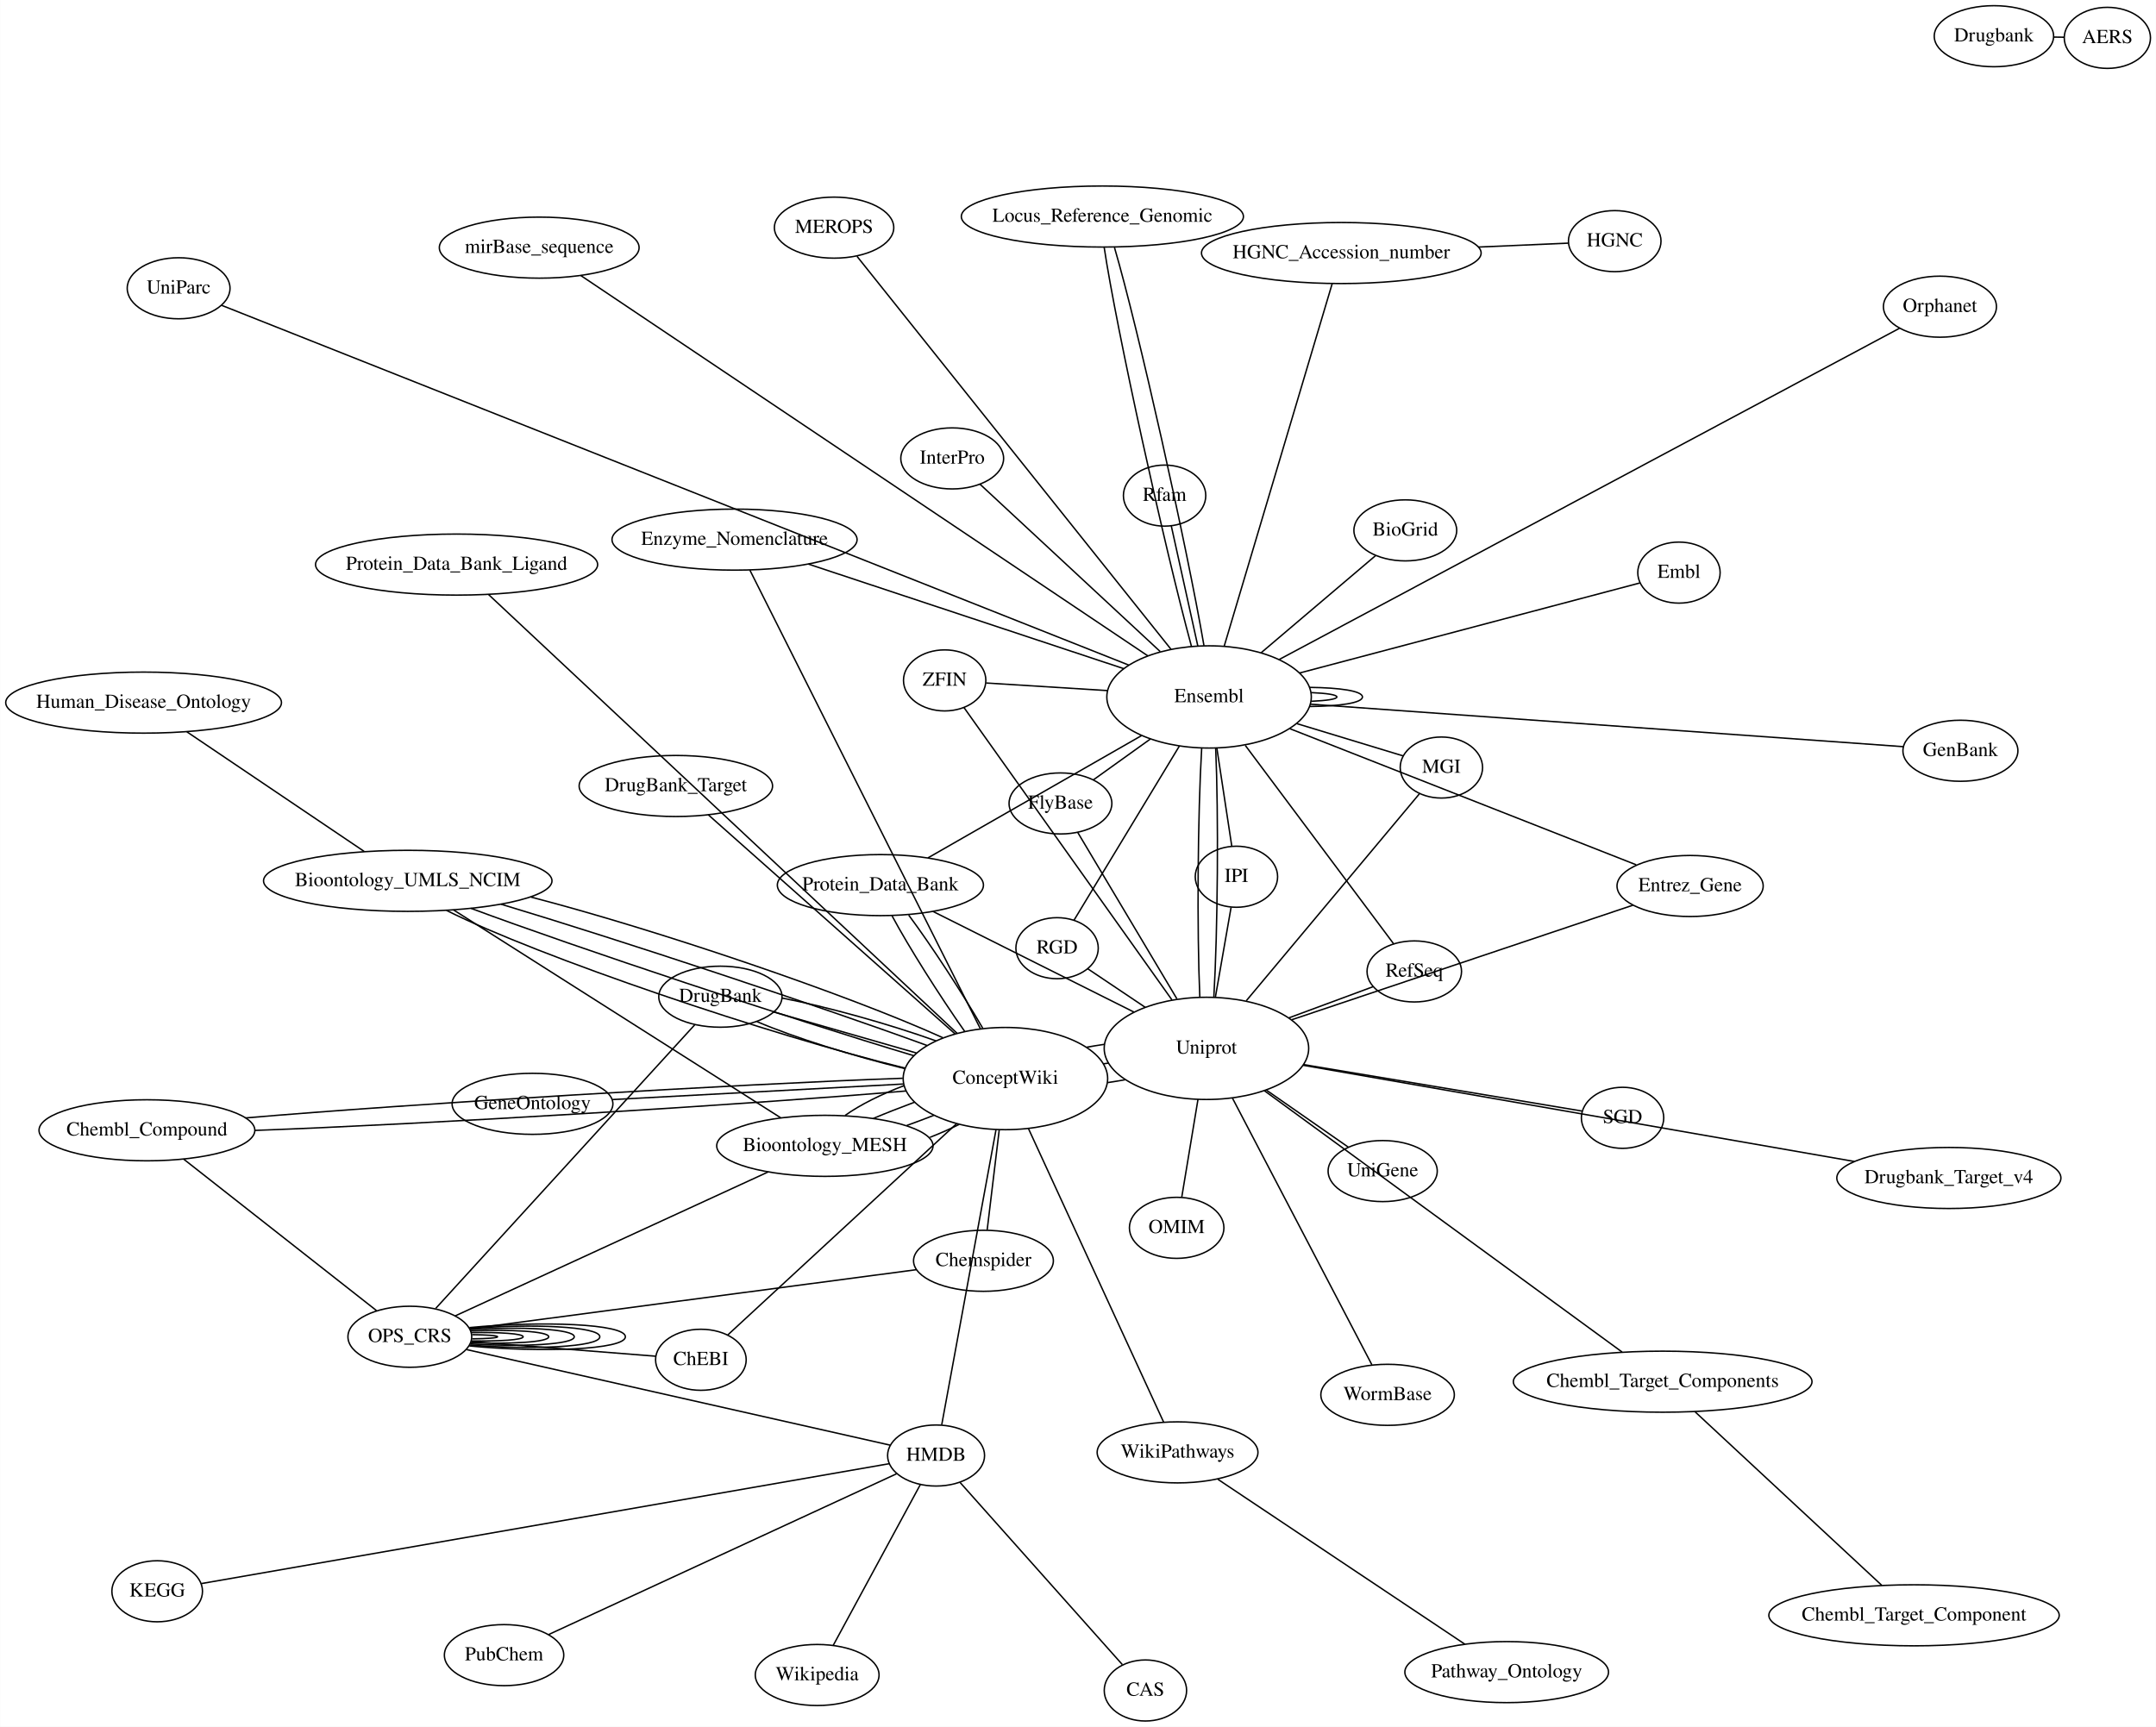
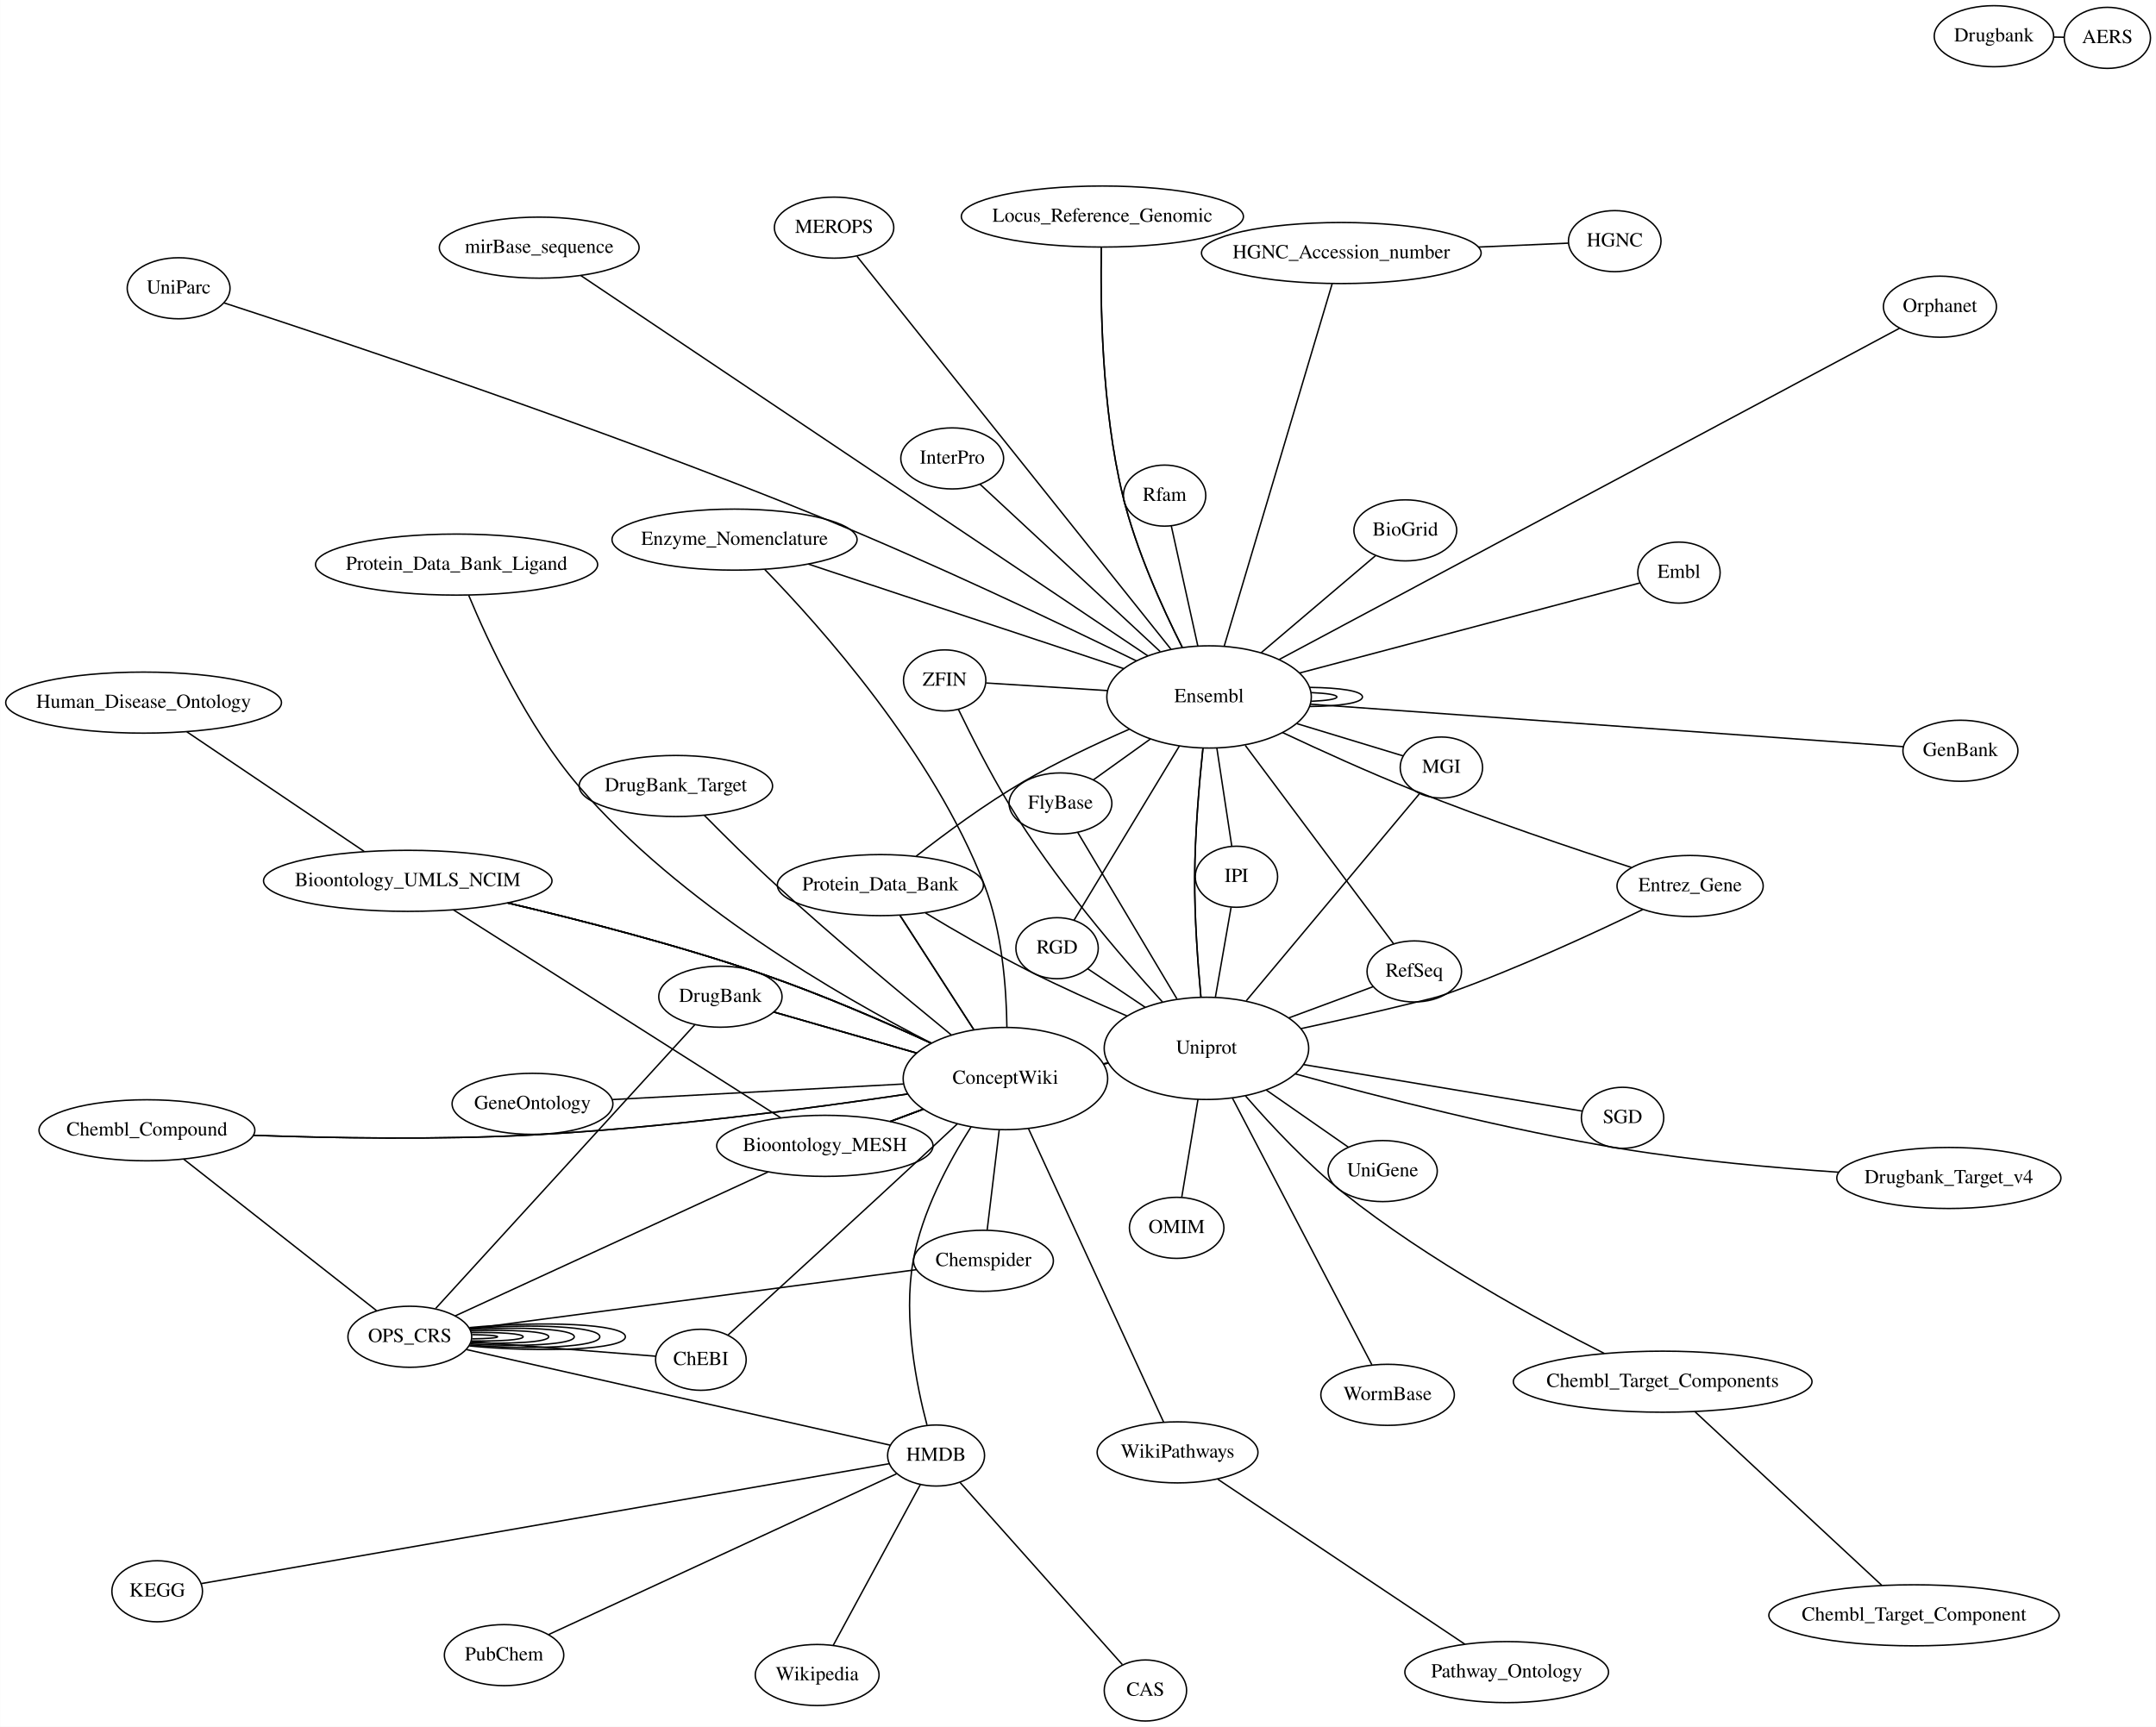
<svg xmlns="http://www.w3.org/2000/svg" width="1518pt" height="1216pt" viewBox="0.00 0.00 1518.08 1216.17">
  <g id="graph0" class="graph" transform="scale(1 1) rotate(0) translate(4 1212.17)">
    <polygon fill="white" stroke="none" points="-4,4 -4,-1212.17 1514.08,-1212.17 1514.08,4 -4,4" />
    <g id="node1" class="node">
      <ellipse fill="none" stroke="black" cx="703.926" cy="-452.494" rx="72" ry="36" />
      <text text-anchor="middle" x="703.926" y="-448.794" font-family="Times,serif" font-size="14.00">ConceptWiki</text>
    </g>
    <g id="node3" class="node">
      <ellipse fill="none" stroke="black" cx="845.485" cy="-473.756" rx="72" ry="36" />
      <text text-anchor="middle" x="845.485" y="-470.056" font-family="Times,serif" font-size="14.00">Uniprot</text>
    </g>
    <g id="edge28" class="edge">
-       <path fill="none" stroke="black" d="M761.158,-474.578C765.232,-475.306 769.369,-475.982 773.51,-476.596" />
+       <path fill="none" stroke="black" d="M773.047,-462.875C774.17,-463.044 775.293,-463.213 776.416,-463.381" />
    </g>
    <g id="edge29" class="edge">
-       <path fill="none" stroke="black" d="M775.881,-449.651C780.062,-450.27 784.237,-450.952 788.348,-451.688" />
+       <path fill="none" stroke="black" d="M773.047,-462.875C774.17,-463.044 775.293,-463.213 776.416,-463.381" />
    </g>
    <g id="edge30" class="edge">
      <path fill="none" stroke="black" d="M773.047,-462.875C774.17,-463.044 775.293,-463.213 776.416,-463.381" />
    </g>
    <g id="node6" class="node">
      <ellipse fill="none" stroke="black" cx="655.101" cy="-186.992" rx="34.146" ry="21.5" />
      <text text-anchor="middle" x="655.101" y="-183.292" font-family="Times,serif" font-size="14.00">HMDB</text>
    </g>
    <g id="edge8" class="edge">
-       <path fill="none" stroke="black" d="M697.291,-416.411C686.991,-360.406 667.473,-254.267 659.09,-208.683" />
+       <path fill="none" stroke="black" d="M679.755,-418.481C663.917,-393.659 645.057,-358.461 638.949,-324.001 631.76,-283.437 641.522,-235.533 648.703,-208.463" />
    </g>
    <g id="node13" class="node">
      <ellipse fill="none" stroke="black" cx="489.483" cy="-254.425" rx="31.911" ry="21.5" />
      <text text-anchor="middle" x="489.483" y="-250.725" font-family="Times,serif" font-size="14.00">ChEBI</text>
    </g>
    <g id="edge7" class="edge">
-       <path fill="none" stroke="black" d="M669.472,-420.67C623.772,-378.46 544.678,-305.405 508.516,-272.005" />
+       <path fill="none" stroke="black" d="M670.089,-420.597C664.564,-415.417 658.894,-410.119 653.529,-405.133 601.398,-356.695 539.459,-300.031 508.742,-271.988" />
    </g>
    <g id="node14" class="node">
      <ellipse fill="none" stroke="black" cx="99.398" cy="-416.067" rx="75.993" ry="21.5" />
      <text text-anchor="middle" x="99.398" y="-412.367" font-family="Times,serif" font-size="14.00">Chembl_Compound</text>
    </g>
    <g id="edge9" class="edge">
-       <path fill="none" stroke="black" d="M633.964,-443.753C519.644,-433.929 293.722,-420.269 175.525,-415.989" />
+       <path fill="none" stroke="black" d="M634.958,-441.604C567.776,-431.629 462.651,-417.694 370.941,-412.8 304.559,-409.258 228.926,-410.609 174.37,-412.537" />
    </g>
    <g id="edge10" class="edge">
-       <path fill="none" stroke="black" d="M631.632,-452.708C514.363,-448.584 284.198,-434.695 168.81,-424.76" />
+       <path fill="none" stroke="black" d="M634.958,-441.604C567.776,-431.629 462.651,-417.694 370.941,-412.8 304.559,-409.258 228.926,-410.609 174.37,-412.537" />
    </g>
    <g id="node15" class="node">
      <ellipse fill="none" stroke="black" cx="688.465" cy="-324.145" rx="49.234" ry="21.5" />
      <text text-anchor="middle" x="688.465" y="-320.445" font-family="Times,serif" font-size="14.00">Chemspider</text>
    </g>
    <g id="edge11" class="edge">
      <path fill="none" stroke="black" d="M699.578,-416.4C696.845,-393.711 693.409,-365.19 691.087,-345.912" />
    </g>
    <g id="node16" class="node">
      <ellipse fill="none" stroke="black" cx="503.225" cy="-510.161" rx="43.399" ry="21.5" />
      <text text-anchor="middle" x="503.225" y="-506.461" font-family="Times,serif" font-size="14.00">DrugBank</text>
    </g>
    <g id="edge12" class="edge">
-       <path fill="none" stroke="black" d="M633.277,-459.456C597.075,-468.278 555.218,-481.366 528.961,-492.613" />
+       <path fill="none" stroke="black" d="M641.249,-470.503C608.239,-479.987 568.868,-491.3 540.639,-499.411" />
    </g>
    <g id="edge13" class="edge">
-       <path fill="none" stroke="black" d="M655.035,-479.039C621.862,-490.925 578.427,-503.075 546.504,-509.235" />
+       <path fill="none" stroke="black" d="M641.249,-470.503C608.239,-479.987 568.868,-491.3 540.639,-499.411" />
    </g>
    <g id="edge14" class="edge">
      <path fill="none" stroke="black" d="M641.249,-470.503C608.239,-479.987 568.868,-491.3 540.639,-499.411" />
    </g>
    <g id="node17" class="node">
      <ellipse fill="none" stroke="black" cx="471.852" cy="-658.569" rx="68.107" ry="21.5" />
      <text text-anchor="middle" x="471.852" y="-654.869" font-family="Times,serif" font-size="14.00">DrugBank_Target</text>
    </g>
    <g id="edge15" class="edge">
-       <path fill="none" stroke="black" d="M668.427,-484.016C620.176,-526.861 535.266,-602.259 494.691,-638.289" />
+       <path fill="none" stroke="black" d="M665.746,-483.297C632.617,-510.359 583.675,-551.145 542.704,-588.569 525.085,-604.662 505.873,-623.746 491.905,-637.92" />
    </g>
    <g id="node18" class="node">
      <ellipse fill="none" stroke="black" cx="513.184" cy="-832.097" rx="86.296" ry="21.5" />
      <text text-anchor="middle" x="513.184" y="-828.397" font-family="Times,serif" font-size="14.00">Enzyme_Nomenclature</text>
    </g>
    <g id="edge16" class="edge">
-       <path fill="none" stroke="black" d="M686.324,-487.525C647.496,-564.797 555.458,-747.965 523.968,-810.635" />
+       <path fill="none" stroke="black" d="M704.973,-488.728C704.621,-516.932 701.525,-556.587 689.073,-588.946 653.336,-681.82 573.015,-771.46 534.532,-810.993" />
    </g>
    <g id="node19" class="node">
      <ellipse fill="none" stroke="black" cx="576.791" cy="-405.109" rx="76.177" ry="21.5" />
      <text text-anchor="middle" x="576.791" y="-401.409" font-family="Times,serif" font-size="14.00">Bioontology_MESH</text>
    </g>
    <g id="edge17" class="edge">
-       <path fill="none" stroke="black" d="M671.332,-420.215C664.899,-416.962 657.918,-413.876 650.758,-411.093" />
+       <path fill="none" stroke="black" d="M645.939,-430.881C638.211,-428.001 630.373,-425.079 622.885,-422.288" />
    </g>
    <g id="edge18" class="edge">
-       <path fill="none" stroke="black" d="M632.542,-447.497C616.793,-441.572 601.686,-434.112 591.101,-426.565" />
+       <path fill="none" stroke="black" d="M645.939,-430.881C638.211,-428.001 630.373,-425.079 622.885,-422.288" />
    </g>
    <g id="edge19" class="edge">
-       <path fill="none" stroke="black" d="M639.864,-435.818C629.858,-432.118 619.869,-428.187 610.886,-424.393" />
+       <path fill="none" stroke="black" d="M645.939,-430.881C638.211,-428.001 630.373,-425.079 622.885,-422.288" />
    </g>
    <g id="edge20" class="edge">
-       <path fill="none" stroke="black" d="M653.441,-426.566C647.2,-424.131 640.784,-421.727 634.446,-419.448" />
+       <path fill="none" stroke="black" d="M645.939,-430.881C638.211,-428.001 630.373,-425.079 622.885,-422.288" />
    </g>
    <g id="node20" class="node">
      <ellipse fill="none" stroke="black" cx="283.07" cy="-591.758" rx="101.569" ry="21.5" />
      <text text-anchor="middle" x="283.07" y="-588.058" font-family="Times,serif" font-size="14.00">Bioontology_UMLS_NCIM</text>
    </g>
    <g id="edge21" class="edge">
-       <path fill="none" stroke="black" d="M633.396,-459.835C538.675,-482.868 374.968,-538.444 310.331,-570.952" />
+       <path fill="none" stroke="black" d="M651.542,-477.462C618.356,-492.674 574.257,-511.786 534.03,-525.659 474.079,-546.334 404.189,-564.255 353.412,-576.201" />
    </g>
    <g id="edge22" class="edge">
-       <path fill="none" stroke="black" d="M659.884,-481.268C591.336,-512.288 458.057,-557.416 369.765,-580.346" />
+       <path fill="none" stroke="black" d="M651.542,-477.462C618.356,-492.674 574.257,-511.786 534.03,-525.659 474.079,-546.334 404.189,-564.255 353.412,-576.201" />
    </g>
    <g id="edge23" class="edge">
-       <path fill="none" stroke="black" d="M648.672,-475.822C571.389,-504.068 431.269,-550.514 348.75,-575.306" />
+       <path fill="none" stroke="black" d="M651.542,-477.462C618.356,-492.674 574.257,-511.786 534.03,-525.659 474.079,-546.334 404.189,-564.255 353.412,-576.201" />
    </g>
    <g id="edge24" class="edge">
-       <path fill="none" stroke="black" d="M639.354,-468.613C553.026,-494.508 402.254,-544.603 327.578,-572.391" />
+       <path fill="none" stroke="black" d="M651.542,-477.462C618.356,-492.674 574.257,-511.786 534.03,-525.659 474.079,-546.334 404.189,-564.255 353.412,-576.201" />
    </g>
    <g id="node21" class="node">
      <ellipse fill="none" stroke="black" cx="615.889" cy="-588.758" rx="72.576" ry="21.5" />
      <text text-anchor="middle" x="615.889" y="-585.058" font-family="Times,serif" font-size="14.00">Protein_Data_Bank</text>
    </g>
    <g id="edge25" class="edge">
-       <path fill="none" stroke="black" d="M675.246,-485.723C657.408,-511.072 635.833,-545.208 624.084,-567.137" />
+       <path fill="none" stroke="black" d="M681.711,-486.879C665.309,-512.266 643.503,-546.016 629.578,-567.569" />
    </g>
    <g id="edge26" class="edge">
-       <path fill="none" stroke="black" d="M687.968,-487.955C673.26,-513.257 651.63,-546.394 635.807,-567.666" />
+       <path fill="none" stroke="black" d="M681.711,-486.879C665.309,-512.266 643.503,-546.016 629.578,-567.569" />
    </g>
    <g id="node22" class="node">
      <ellipse fill="none" stroke="black" cx="317.452" cy="-814.514" rx="99.334" ry="21.5" />
      <text text-anchor="middle" x="317.452" y="-810.814" font-family="Times,serif" font-size="14.00">Protein_Data_Bank_Ligand</text>
    </g>
    <g id="edge27" class="edge">
-       <path fill="none" stroke="black" d="M669.968,-484.303C592.607,-556.769 404.954,-732.549 340.014,-793.38" />
+       <path fill="none" stroke="black" d="M651.841,-477.387C586.555,-510.79 474.599,-575.628 403.399,-658.53 367.037,-700.868 339.224,-761.048 325.981,-792.862" />
    </g>
    <g id="node23" class="node">
      <ellipse fill="none" stroke="black" cx="370.903" cy="-434.7" rx="56.62" ry="21.5" />
      <text text-anchor="middle" x="370.903" y="-431" font-family="Times,serif" font-size="14.00">GeneOntology</text>
    </g>
    <g id="edge31" class="edge">
      <path fill="none" stroke="black" d="M632.075,-448.655C570.697,-445.375 483.622,-440.723 427.198,-437.708" />
    </g>
    <g id="node24" class="node">
      <ellipse fill="none" stroke="black" cx="825.146" cy="-189.203" rx="56.62" ry="21.5" />
      <text text-anchor="middle" x="825.146" y="-185.503" font-family="Times,serif" font-size="14.00">WikiPathways</text>
    </g>
    <g id="edge32" class="edge">
      <path fill="none" stroke="black" d="M720.149,-417.258C745.696,-361.768 794.535,-255.69 815.354,-210.472" />
    </g>
    <g id="node2" class="node">
      <ellipse fill="none" stroke="black" cx="847.337" cy="-721.287" rx="72" ry="36" />
      <text text-anchor="middle" x="847.337" y="-717.587" font-family="Times,serif" font-size="14.00">Ensembl</text>
    </g>
    <g id="edge36" class="edge">
      <path fill="none" stroke="black" d="M919.363,-724.348C930.085,-723.872 937.337,-722.851 937.337,-721.287 937.337,-719.722 930.085,-718.702 919.363,-718.225" />
    </g>
    <g id="edge37" class="edge">
      <path fill="none" stroke="black" d="M918.228,-728.019C939.118,-727.802 955.337,-725.558 955.337,-721.287 955.337,-717.015 939.118,-714.771 918.228,-714.554" />
    </g>
    <g id="edge54" class="edge">
-       <path fill="none" stroke="black" d="M851.995,-685.257C854.073,-638.308 853.463,-556.689 850.685,-509.755" />
+       <path fill="none" stroke="black" d="M843.029,-685.263C840.347,-659.908 837.374,-625.153 837.202,-594.447 837.043,-565.989 839.373,-533.844 841.601,-509.888" />
    </g>
    <g id="edge34" class="edge">
      <path fill="none" stroke="black" d="M787.211,-741.225C723.889,-762.224 625.207,-794.949 565.146,-814.866" />
    </g>
    <g id="edge50" class="edge">
-       <path fill="none" stroke="black" d="M799.941,-694.148C755.108,-668.475 688.957,-630.597 649.372,-607.93" />
+       <path fill="none" stroke="black" d="M791.177,-698.562C767.662,-688.309 740.37,-675.424 716.793,-661.702 689.703,-645.937 660.929,-624.629 641.07,-609.115" />
    </g>
    <g id="node25" class="node">
      <ellipse fill="none" stroke="black" cx="985.522" cy="-838.607" rx="36.196" ry="21.5" />
      <text text-anchor="middle" x="985.522" y="-834.907" font-family="Times,serif" font-size="14.00">BioGrid</text>
    </g>
    <g id="edge33" class="edge">
      <path fill="none" stroke="black" d="M884.005,-752.418C909.751,-774.277 943.265,-802.731 964.594,-820.839" />
    </g>
    <g id="node26" class="node">
      <ellipse fill="none" stroke="black" cx="1178.22" cy="-808.859" rx="29" ry="21.5" />
      <text text-anchor="middle" x="1178.22" y="-805.159" font-family="Times,serif" font-size="14.00">Embl</text>
    </g>
    <g id="edge35" class="edge">
      <path fill="none" stroke="black" d="M911.134,-738.171C983.623,-757.356 1098.62,-787.791 1150.83,-801.609" />
    </g>
    <g id="node27" class="node">
      <ellipse fill="none" stroke="black" cx="742.691" cy="-646.271" rx="36.196" ry="21.5" />
      <text text-anchor="middle" x="742.691" y="-642.571" font-family="Times,serif" font-size="14.00">FlyBase</text>
    </g>
    <g id="edge38" class="edge">
      <path fill="none" stroke="black" d="M805.978,-691.638C792.381,-681.892 777.75,-671.403 765.984,-662.969" />
    </g>
    <g id="node28" class="node">
      <ellipse fill="none" stroke="black" cx="1376.42" cy="-683.381" rx="40.482" ry="21.5" />
      <text text-anchor="middle" x="1376.42" y="-679.681" font-family="Times,serif" font-size="14.00">GenBank</text>
    </g>
    <g id="edge39" class="edge">
      <path fill="none" stroke="black" d="M918.691,-716.174C1031.52,-708.091 1247.43,-692.623 1336.49,-686.242" />
    </g>
    <g id="node29" class="node">
      <ellipse fill="none" stroke="black" cx="940.459" cy="-1033.95" rx="98.468" ry="21.5" />
      <text text-anchor="middle" x="940.459" y="-1030.25" font-family="Times,serif" font-size="14.00">HGNC_Accession_number</text>
    </g>
    <g id="edge40" class="edge">
      <path fill="none" stroke="black" d="M858.019,-757.153C877.51,-822.599 918.287,-959.512 934.049,-1012.43" />
    </g>
    <g id="node30" class="node">
      <ellipse fill="none" stroke="black" cx="666.459" cy="-889.295" rx="36.196" ry="21.5" />
      <text text-anchor="middle" x="666.459" y="-885.595" font-family="Times,serif" font-size="14.00">InterPro</text>
    </g>
    <g id="edge41" class="edge">
      <path fill="none" stroke="black" d="M812.889,-753.283C775.272,-788.224 716.347,-842.957 685.989,-871.155" />
    </g>
    <g id="node31" class="node">
      <ellipse fill="none" stroke="black" cx="866.601" cy="-594.646" rx="29" ry="21.5" />
      <text text-anchor="middle" x="866.601" y="-590.946" font-family="Times,serif" font-size="14.00">IPI</text>
    </g>
    <g id="edge42" class="edge">
      <path fill="none" stroke="black" d="M852.805,-685.335C856.187,-663.105 860.417,-635.301 863.295,-616.38" />
    </g>
    <g id="node32" class="node">
      <ellipse fill="none" stroke="black" cx="1186.07" cy="-588.133" rx="51.468" ry="21.5" />
      <text text-anchor="middle" x="1186.07" y="-584.433" font-family="Times,serif" font-size="14.00">Entrez_Gene</text>
    </g>
    <g id="edge43" class="edge">
-       <path fill="none" stroke="black" d="M904.033,-699C973.342,-671.755 1088.72,-626.401 1148.14,-603.044" />
+       <path fill="none" stroke="black" d="M899.081,-696.216C925.997,-683.542 959.594,-668.289 990.228,-656.016 1042.84,-634.937 1104.84,-614.101 1144.77,-601.187" />
    </g>
    <g id="node33" class="node">
      <ellipse fill="none" stroke="black" cx="772.208" cy="-1059.66" rx="99.334" ry="21.5" />
      <text text-anchor="middle" x="772.208" y="-1055.96" font-family="Times,serif" font-size="14.00">Locus_Reference_Genomic</text>
    </g>
    <g id="edge44" class="edge">
-       <path fill="none" stroke="black" d="M834.943,-756.869C815.843,-827.043 781.896,-981.366 773.442,-1038.15" />
+       <path fill="none" stroke="black" d="M828.461,-756.25C814.314,-784.251 795.865,-824.988 786.616,-862.942 771.455,-925.157 770.755,-1001.44 771.48,-1038.05" />
    </g>
    <g id="edge45" class="edge">
-       <path fill="none" stroke="black" d="M843.729,-757.478C831.665,-827.798 797.411,-980.946 780.731,-1037.82" />
+       <path fill="none" stroke="black" d="M828.461,-756.25C814.314,-784.251 795.865,-824.988 786.616,-862.942 771.455,-925.157 770.755,-1001.44 771.48,-1038.05" />
    </g>
    <g id="node34" class="node">
      <ellipse fill="none" stroke="black" cx="1010.93" cy="-671.568" rx="29" ry="21.5" />
      <text text-anchor="middle" x="1010.93" y="-667.868" font-family="Times,serif" font-size="14.00">MGI</text>
    </g>
    <g id="edge46" class="edge">
      <path fill="none" stroke="black" d="M909.183,-702.49C935.06,-694.626 963.775,-685.899 984.082,-679.727" />
    </g>
    <g id="node35" class="node">
      <ellipse fill="none" stroke="black" cx="375.636" cy="-1037.75" rx="70.341" ry="21.5" />
      <text text-anchor="middle" x="375.636" y="-1034.05" font-family="Times,serif" font-size="14.00">mirBase_sequence</text>
    </g>
    <g id="edge47" class="edge">
      <path fill="none" stroke="black" d="M804.226,-750.21C709.501,-813.761 485.272,-964.196 404.92,-1018.1" />
    </g>
    <g id="node36" class="node">
      <ellipse fill="none" stroke="black" cx="583.275" cy="-1051.84" rx="42.031" ry="21.5" />
      <text text-anchor="middle" x="583.275" y="-1048.14" font-family="Times,serif" font-size="14.00">MEROPS</text>
    </g>
    <g id="edge48" class="edge">
      <path fill="none" stroke="black" d="M820.564,-754.801C766.019,-823.08 643.462,-976.498 599.42,-1031.63" />
    </g>
    <g id="node37" class="node">
      <ellipse fill="none" stroke="black" cx="1362" cy="-996.163" rx="39.797" ry="21.5" />
      <text text-anchor="middle" x="1362" y="-992.463" font-family="Times,serif" font-size="14.00">Orphanet</text>
    </g>
    <g id="edge49" class="edge">
      <path fill="none" stroke="black" d="M896.684,-747.643C1002.73,-804.281 1249.53,-936.094 1333.46,-980.923" />
    </g>
    <g id="node38" class="node">
      <ellipse fill="none" stroke="black" cx="991.846" cy="-527.949" rx="33.279" ry="21.5" />
      <text text-anchor="middle" x="991.846" y="-524.249" font-family="Times,serif" font-size="14.00">RefSeq</text>
    </g>
    <g id="edge51" class="edge">
      <path fill="none" stroke="black" d="M872.839,-687.167C903.224,-646.515 952.94,-580.001 977.371,-547.316" />
    </g>
    <g id="node39" class="node">
      <ellipse fill="none" stroke="black" cx="740.306" cy="-544.323" rx="29" ry="21.5" />
      <text text-anchor="middle" x="740.306" y="-540.623" font-family="Times,serif" font-size="14.00">RGD</text>
    </g>
    <g id="edge52" class="edge">
      <path fill="none" stroke="black" d="M826.446,-686.746C804.302,-650.133 770.106,-593.594 752.186,-563.967" />
    </g>
    <g id="node40" class="node">
      <ellipse fill="none" stroke="black" cx="816.015" cy="-863.096" rx="29" ry="21.5" />
      <text text-anchor="middle" x="816.015" y="-859.396" font-family="Times,serif" font-size="14.00">Rfam</text>
    </g>
    <g id="edge53" class="edge">
      <path fill="none" stroke="black" d="M839.433,-757.071C833.525,-783.819 825.647,-819.489 820.702,-841.875" />
    </g>
    <g id="node41" class="node">
      <ellipse fill="none" stroke="black" cx="121.714" cy="-1009.13" rx="36.196" ry="21.5" />
      <text text-anchor="middle" x="121.714" y="-1005.43" font-family="Times,serif" font-size="14.00">UniParc</text>
    </g>
    <g id="edge55" class="edge">
-       <path fill="none" stroke="black" d="M790.7,-743.753C645.276,-801.441 262.406,-953.32 151.946,-997.137" />
+       <path fill="none" stroke="black" d="M796.142,-746.683C741.756,-773.261 652.961,-815.508 574.431,-847.615 418.981,-911.171 228.158,-974.617 153.647,-998.848" />
    </g>
    <g id="node42" class="node">
      <ellipse fill="none" stroke="black" cx="661.152" cy="-732.933" rx="29" ry="21.5" />
      <text text-anchor="middle" x="661.152" y="-729.233" font-family="Times,serif" font-size="14.00">ZFIN</text>
    </g>
    <g id="edge56" class="edge">
      <path fill="none" stroke="black" d="M775.885,-725.756C746.146,-727.616 713.288,-729.672 690.384,-731.104" />
    </g>
    <g id="edge75" class="edge">
-       <path fill="none" stroke="black" d="M840.826,-509.786C838.749,-556.734 839.359,-638.353 842.137,-685.287" />
+       <path fill="none" stroke="black" d="M841.601,-509.888C839.373,-533.844 837.043,-565.989 837.202,-594.447 837.374,-625.153 840.347,-659.908 843.029,-685.263" />
    </g>
    <g id="node11" class="node">
      <ellipse fill="none" stroke="black" cx="1166.75" cy="-238.996" rx="105.17" ry="21.5" />
      <text text-anchor="middle" x="1166.75" y="-235.296" font-family="Times,serif" font-size="14.00">Chembl_Target_Components</text>
    </g>
    <g id="edge73" class="edge">
-       <path fill="none" stroke="black" d="M886.173,-444.023C952.191,-395.781 1081.01,-301.65 1138.21,-259.853" />
+       <path fill="none" stroke="black" d="M873.032,-440.238C891.344,-419.148 916.649,-392.165 942.22,-371.785 1001.36,-324.647 1078.89,-282.501 1125.65,-258.893" />
    </g>
    <g id="edge81" class="edge">
-       <path fill="none" stroke="black" d="M794.53,-499.278C751.726,-520.718 691.559,-550.855 653.144,-570.097" />
+       <path fill="none" stroke="black" d="M789.452,-496.628C767.455,-506.021 742.153,-517.344 719.722,-528.687 695.003,-541.185 667.943,-556.911 647.646,-569.137" />
    </g>
    <g id="edge76" class="edge">
      <path fill="none" stroke="black" d="M824.683,-508.667C803.681,-543.914 771.962,-597.146 754.782,-625.979" />
    </g>
    <g id="edge77" class="edge">
      <path fill="none" stroke="black" d="M851.763,-509.699C855.362,-530.301 859.759,-555.473 862.828,-573.046" />
    </g>
    <g id="edge78" class="edge">
-       <path fill="none" stroke="black" d="M905.591,-493.941C974.721,-517.156 1086.31,-554.63 1145.76,-574.594" />
+       <path fill="none" stroke="black" d="M912.036,-487.67C937.168,-493.121 965.978,-499.607 992.027,-506.05 1002.61,-508.668 1005.42,-508.882 1015.69,-512.547 1064.45,-529.949 1118.82,-555.124 1152.73,-571.559" />
    </g>
    <g id="edge79" class="edge">
      <path fill="none" stroke="black" d="M873.55,-507.312C908.674,-549.309 967.595,-619.759 995.447,-653.06" />
    </g>
    <g id="edge82" class="edge">
      <path fill="none" stroke="black" d="M903.751,-495.33C924,-502.827 945.839,-510.914 962.707,-517.16" />
    </g>
    <g id="edge83" class="edge">
      <path fill="none" stroke="black" d="M802.401,-502.662C788.445,-512.025 773.565,-522.009 761.871,-529.855" />
    </g>
    <g id="edge86" class="edge">
-       <path fill="none" stroke="black" d="M821.197,-507.905C781.897,-563.163 705.647,-670.371 674.698,-713.887" />
+       <path fill="none" stroke="black" d="M814.569,-506.4C784.211,-539.657 737.956,-593.669 706.193,-646.195 692.847,-668.264 679.471,-694.705 670.805,-712.545" />
    </g>
    <g id="node46" class="node">
      <ellipse fill="none" stroke="black" cx="1368.28" cy="-382.472" rx="78.911" ry="21.5" />
      <text text-anchor="middle" x="1368.28" y="-378.772" font-family="Times,serif" font-size="14.00">Drugbank_Target_v4</text>
    </g>
    <g id="edge72" class="edge">
-       <path fill="none" stroke="black" d="M913.563,-461.869C1014.36,-444.269 1202.1,-411.489 1301.9,-394.062" />
+       <path fill="none" stroke="black" d="M908.127,-455.771C967.113,-439.519 1058.18,-416.178 1138.66,-402.947 1189.01,-394.668 1246.16,-389.557 1290.86,-386.512" />
    </g>
    <g id="node47" class="node">
      <ellipse fill="none" stroke="black" cx="1138.51" cy="-424.847" rx="29" ry="21.5" />
      <text text-anchor="middle" x="1138.51" y="-421.147" font-family="Times,serif" font-size="14.00">SGD</text>
    </g>
    <g id="edge74" class="edge">
      <path fill="none" stroke="black" d="M913.816,-462.35C976.05,-451.963 1064.9,-437.133 1109.95,-429.613" />
    </g>
    <g id="node48" class="node">
      <ellipse fill="none" stroke="black" cx="824.518" cy="-347.357" rx="33.279" ry="21.5" />
      <text text-anchor="middle" x="824.518" y="-343.657" font-family="Times,serif" font-size="14.00">OMIM</text>
    </g>
    <g id="edge80" class="edge">
      <path fill="none" stroke="black" d="M839.533,-437.873C835.852,-415.685 831.249,-387.935 828.117,-369.05" />
    </g>
    <g id="node49" class="node">
      <ellipse fill="none" stroke="black" cx="969.59" cy="-387.333" rx="38.43" ry="21.5" />
      <text text-anchor="middle" x="969.59" y="-383.633" font-family="Times,serif" font-size="14.00">UniGene</text>
    </g>
    <g id="edge84" class="edge">
      <path fill="none" stroke="black" d="M887.501,-444.497C906.769,-431.08 928.924,-415.652 945.357,-404.208" />
    </g>
    <g id="node50" class="node">
      <ellipse fill="none" stroke="black" cx="973.049" cy="-229.739" rx="47.001" ry="21.5" />
      <text text-anchor="middle" x="973.049" y="-226.039" font-family="Times,serif" font-size="14.00">WormBase</text>
    </g>
    <g id="edge85" class="edge">
      <path fill="none" stroke="black" d="M863.762,-438.794C890.629,-387.399 939.976,-293.004 961.967,-250.937" />
    </g>
    <g id="node4" class="node">
      <ellipse fill="none" stroke="black" cx="1400.02" cy="-1186.67" rx="42.031" ry="21.5" />
      <text text-anchor="middle" x="1400.02" y="-1182.97" font-family="Times,serif" font-size="14.00">Drugbank</text>
    </g>
    <g id="node5" class="node">
      <ellipse fill="none" stroke="black" cx="1479.9" cy="-1185.5" rx="30.361" ry="21.5" />
      <text text-anchor="middle" x="1479.9" y="-1181.8" font-family="Times,serif" font-size="14.00">AERS</text>
    </g>
    <g id="edge1" class="edge">
      <path fill="none" stroke="black" d="M1442.3,-1186.05C1444.69,-1186.02 1447.08,-1185.98 1449.41,-1185.95" />
    </g>
    <g id="node7" class="node">
      <ellipse fill="none" stroke="black" cx="802.512" cy="-21.5" rx="29" ry="21.5" />
      <text text-anchor="middle" x="802.512" y="-17.8" font-family="Times,serif" font-size="14.00">CAS</text>
    </g>
    <g id="edge2" class="edge">
      <path fill="none" stroke="black" d="M672.011,-168.008C700.597,-135.915 758.105,-71.354 786.249,-39.758" />
    </g>
    <g id="node8" class="node">
      <ellipse fill="none" stroke="black" cx="106.619" cy="-91.376" rx="31.911" ry="21.5" />
      <text text-anchor="middle" x="106.619" y="-87.676" font-family="Times,serif" font-size="14.00">KEGG</text>
    </g>
    <g id="edge3" class="edge">
      <path fill="none" stroke="black" d="M622.026,-181.226C523.593,-164.066 233.443,-113.485 137.68,-96.791" />
    </g>
    <g id="node9" class="node">
      <ellipse fill="none" stroke="black" cx="350.888" cy="-46.398" rx="42.031" ry="21.5" />
      <text text-anchor="middle" x="350.888" y="-42.698" font-family="Times,serif" font-size="14.00">PubChem</text>
    </g>
    <g id="edge4" class="edge">
      <path fill="none" stroke="black" d="M627.297,-174.142C570.534,-147.909 441.662,-88.35 382.119,-60.832" />
    </g>
    <g id="node10" class="node">
      <ellipse fill="none" stroke="black" cx="571.367" cy="-32.408" rx="43.583" ry="21.5" />
      <text text-anchor="middle" x="571.367" y="-28.709" font-family="Times,serif" font-size="14.00">Wikipedia</text>
    </g>
    <g id="edge5" class="edge">
      <path fill="none" stroke="black" d="M643.982,-166.464C628.011,-136.98 598.736,-82.936 582.666,-53.268" />
    </g>
    <g id="node12" class="node">
      <ellipse fill="none" stroke="black" cx="1343.76" cy="-74.444" rx="102.252" ry="21.5" />
      <text text-anchor="middle" x="1343.76" y="-70.744" font-family="Times,serif" font-size="14.00">Chembl_Target_Component</text>
    </g>
    <g id="edge6" class="edge">
      <path fill="none" stroke="black" d="M1189.53,-217.82C1223.52,-186.224 1287.13,-127.087 1321.07,-95.538" />
    </g>
    <g id="edge59" class="edge">
      <path fill="none" stroke="black" d="M315.343,-571.249C372.271,-535.074 489.788,-460.396 545.795,-424.805" />
    </g>
    <g id="node44" class="node">
      <ellipse fill="none" stroke="black" cx="97.05" cy="-717.296" rx="97.1" ry="21.5" />
      <text text-anchor="middle" x="97.05" y="-713.596" font-family="Times,serif" font-size="14.00">Human_Disease_Ontology</text>
    </g>
    <g id="edge58" class="edge">
      <path fill="none" stroke="black" d="M252.352,-612.488C217.783,-635.818 161.965,-673.487 127.504,-696.744" />
    </g>
    <g id="node51" class="node">
      <ellipse fill="none" stroke="black" cx="1056.91" cy="-34.439" rx="71.708" ry="21.5" />
      <text text-anchor="middle" x="1056.91" y="-30.739" font-family="Times,serif" font-size="14.00">Pathway_Ontology</text>
    </g>
    <g id="edge87" class="edge">
      <path fill="none" stroke="black" d="M853.566,-170.226C897.806,-140.684 982.708,-83.99 1027.53,-54.06" />
    </g>
    <g id="node43" class="node">
      <ellipse fill="none" stroke="black" cx="1132.99" cy="-1042.33" rx="32.595" ry="21.5" />
      <text text-anchor="middle" x="1132.99" y="-1038.63" font-family="Times,serif" font-size="14.00">HGNC</text>
    </g>
    <g id="edge57" class="edge">
      <path fill="none" stroke="black" d="M1037,-1038.16C1059.9,-1039.15 1082.77,-1040.15 1100.44,-1040.92" />
    </g>
    <g id="node45" class="node">
      <ellipse fill="none" stroke="black" cx="284.527" cy="-270.638" rx="43.583" ry="21.5" />
      <text text-anchor="middle" x="284.527" y="-266.938" font-family="Times,serif" font-size="14.00">OPS_CRS</text>
    </g>
    <g id="edge61" class="edge">
      <path fill="none" stroke="black" d="M324.537,-261.607C398.462,-244.92 555.071,-209.57 622.785,-194.286" />
    </g>
    <g id="edge60" class="edge">
      <path fill="none" stroke="black" d="M327.993,-267.199C366.77,-264.132 422.647,-259.712 457.473,-256.957" />
    </g>
    <g id="edge62" class="edge">
      <path fill="none" stroke="black" d="M261.08,-289.056C226.346,-316.342 161.443,-367.327 125.33,-395.696" />
    </g>
    <g id="edge63" class="edge">
      <path fill="none" stroke="black" d="M326.992,-276.263C403.052,-286.338 561.974,-307.389 641.306,-317.898" />
    </g>
    <g id="edge64" class="edge">
      <path fill="none" stroke="black" d="M302.797,-290.647C344.066,-335.847 444.088,-445.393 485.161,-490.377" />
    </g>
    <g id="edge65" class="edge">
      <path fill="none" stroke="black" d="M316.64,-285.413C370.32,-310.111 478.141,-359.72 536.709,-386.667" />
    </g>
    <g id="edge66" class="edge">
      <path fill="none" stroke="black" d="M328.403,-272.108C338.712,-271.987 346.318,-271.497 346.318,-270.638 346.318,-269.778 338.712,-269.288 328.403,-269.167" />
    </g>
    <g id="edge67" class="edge">
      <path fill="none" stroke="black" d="M326.487,-277.098C377,-281.979 436.318,-279.825 436.318,-270.638 436.318,-261.45 377,-259.297 326.487,-264.178" />
    </g>
    <g id="edge68" class="edge">
      <path fill="none" stroke="black" d="M326.998,-276.49C370.215,-279.932 418.318,-277.982 418.318,-270.638 418.318,-263.294 370.215,-261.343 326.998,-264.786" />
    </g>
    <g id="edge69" class="edge">
      <path fill="none" stroke="black" d="M327.281,-275.722C362.998,-277.895 400.318,-276.2 400.318,-270.638 400.318,-265.075 362.998,-263.38 327.281,-265.553" />
    </g>
    <g id="edge70" class="edge">
      <path fill="none" stroke="black" d="M327.507,-274.772C355.399,-275.871 382.318,-274.493 382.318,-270.638 382.318,-266.782 355.399,-265.404 327.507,-266.504" />
    </g>
    <g id="edge71" class="edge">
      <path fill="none" stroke="black" d="M328.026,-273.591C347.487,-273.872 364.318,-272.888 364.318,-270.638 364.318,-268.388 347.487,-267.403 328.026,-267.685" />
    </g>
  </g>
</svg>
